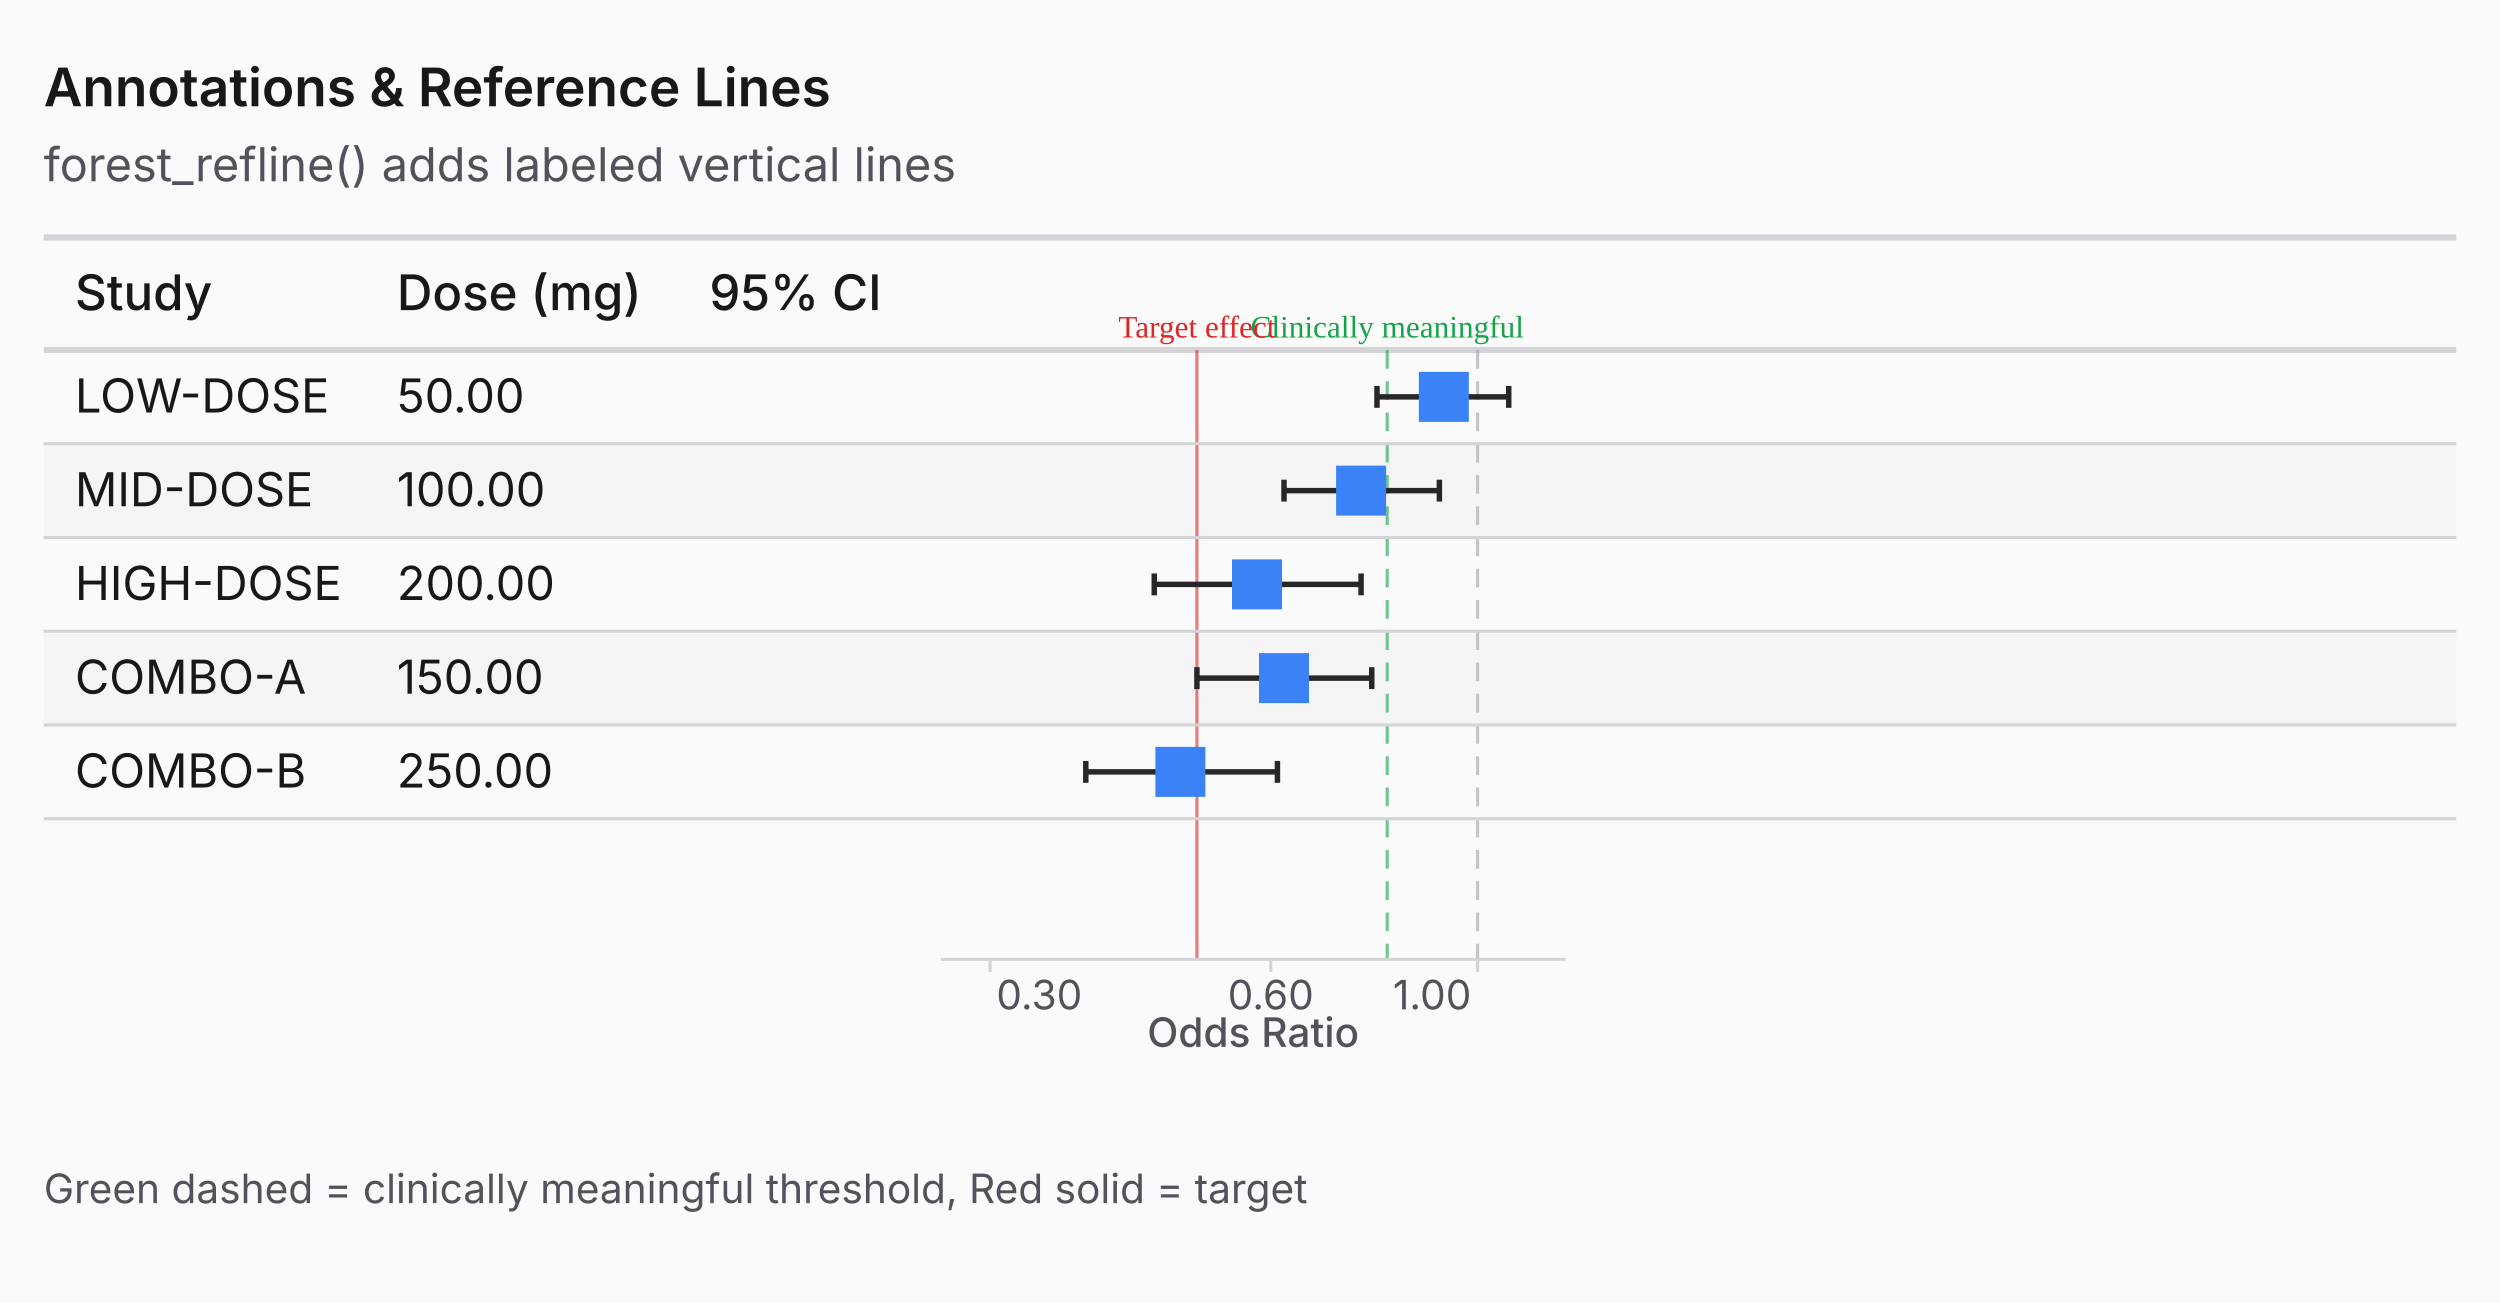
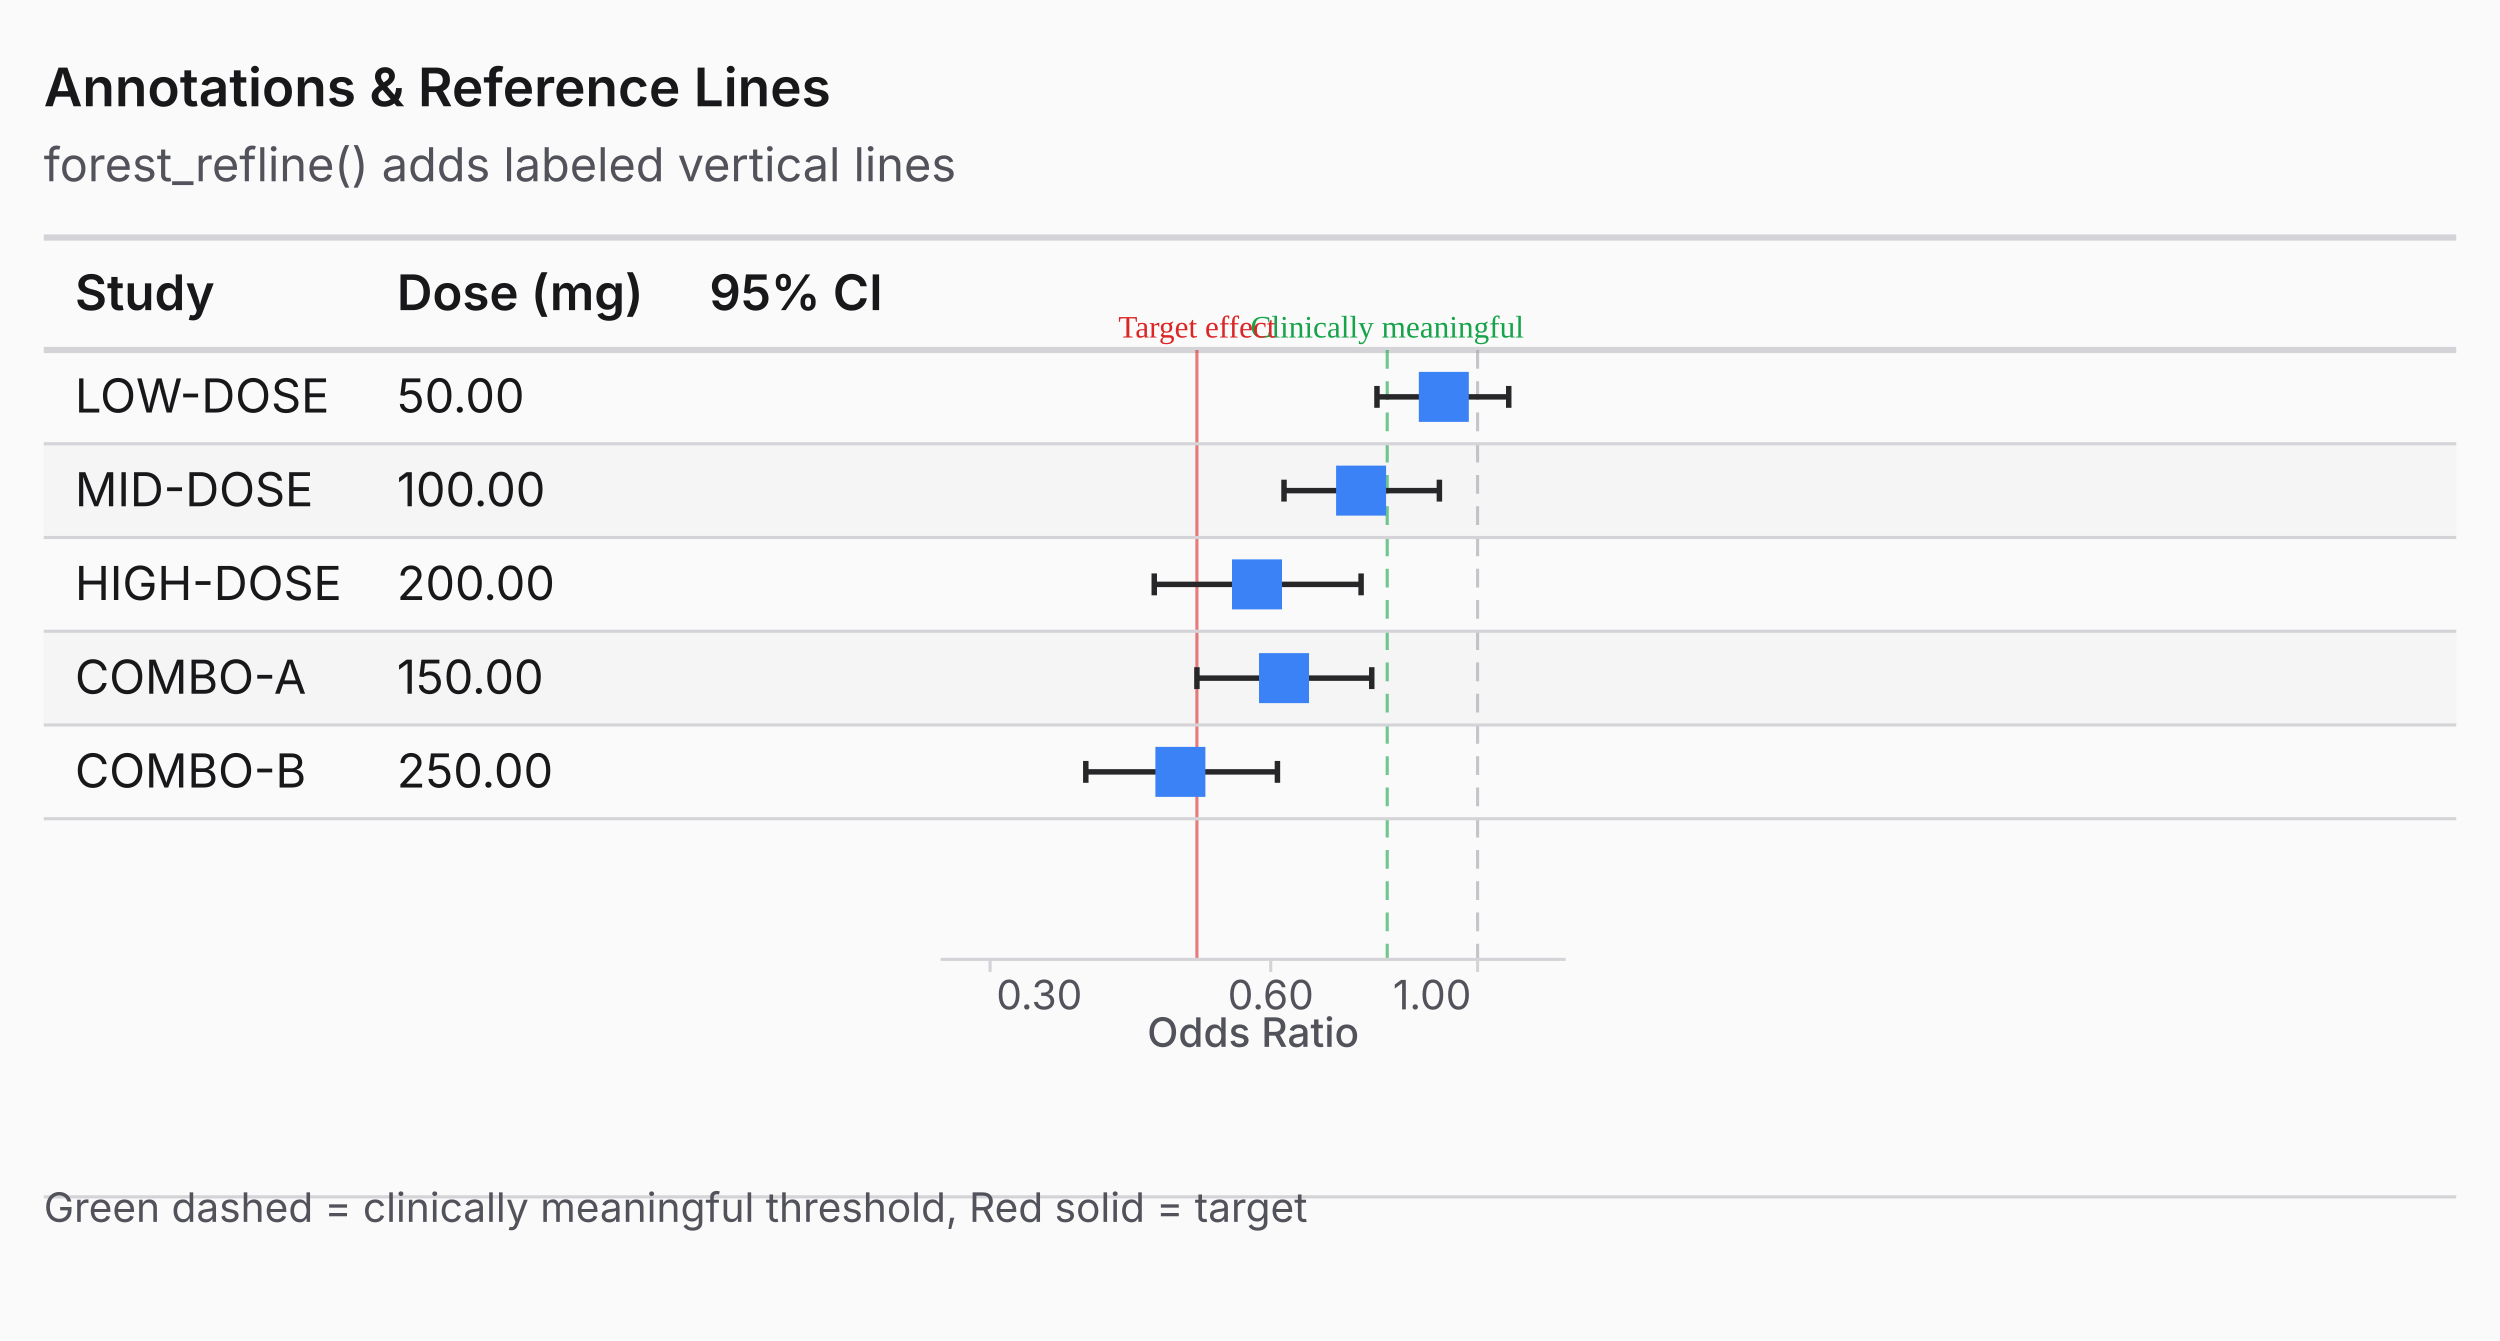
- <svg xmlns="http://www.w3.org/2000/svg" width="800" height="417" viewBox="0 0 800 417">
+ <svg xmlns="http://www.w3.org/2000/svg" width="800" height="429" viewBox="0 0 800 429">
  <rect width="100%" height="100%" fill="#fafafa" />
  <text x="14" y="34" font-family="Inter, system-ui, -apple-system, sans-serif" font-size="17px" font-weight="600" fill="#18181b">Annotations &amp; Reference Lines</text>
  <text x="14" y="58" font-family="Inter, system-ui, -apple-system, sans-serif" font-size="15px" fill="#52525b">forest_refline() adds labeled vertical lines</text>
  <line x1="14" x2="786" y1="76" y2="76" stroke="#d4d4d8" stroke-width="2" />
-   <text x="24" y="99.25" font-family="Inter, system-ui, -apple-system, sans-serif" font-size="15.75px" font-weight="500" fill="#18181b">Study</text>
-   <text x="127" y="99.25" font-family="Inter, system-ui, -apple-system, sans-serif" font-size="15.75px" font-weight="500" text-anchor="start" fill="#18181b">Dose (mg)</text>
-   <text x="227" y="99.25" font-family="Inter, system-ui, -apple-system, sans-serif" font-size="15.75px" font-weight="500" text-anchor="start" fill="#18181b">95% CI</text>
-   <text x="311" y="99.25" font-family="Inter, system-ui, -apple-system, sans-serif" font-size="15.75px" font-weight="500" text-anchor="start" fill="#18181b" />
+   <text x="24" y="99.25" font-family="Inter, system-ui, -apple-system, sans-serif" font-size="15.75px" font-weight="600" fill="#18181b">Study</text>
+   <text x="127" y="99.25" font-family="Inter, system-ui, -apple-system, sans-serif" font-size="15.75px" font-weight="600" text-anchor="start" fill="#18181b">Dose (mg)</text>
+   <text x="227" y="99.25" font-family="Inter, system-ui, -apple-system, sans-serif" font-size="15.75px" font-weight="600" text-anchor="start" fill="#18181b">95% CI</text>
+   <text x="311" y="99.25" font-family="Inter, system-ui, -apple-system, sans-serif" font-size="15.75px" font-weight="600" text-anchor="start" fill="#18181b" />
  <line x1="14" x2="786" y1="112" y2="112" stroke="#d4d4d8" stroke-width="2" />
  <rect x="14" y="142" width="772" height="30" fill="#f5f5f5" />
  <rect x="14" y="202" width="772" height="30" fill="#f5f5f5" />
  <line x1="472.825" x2="472.825" y1="112" y2="307" stroke="#a1a1aa" stroke-width="1" stroke-opacity="0.6" stroke-dasharray="6,4" />
  <line x1="443.912" x2="443.912" y1="112" y2="307" stroke="#16a34a" stroke-width="1" stroke-opacity="0.6" stroke-dasharray="6,4" />
  <text x="443.912" y="108" text-anchor="middle" font-size="10px" fill="#16a34a">Clinically meaningful</text>
  <line x1="383.014" x2="383.014" y1="112" y2="307" stroke="#dc2626" stroke-width="1" stroke-opacity="0.6" stroke-dasharray="none" />
  <text x="383.014" y="108" text-anchor="middle" font-size="10px" fill="#dc2626">Target effect</text>
  <g class="interval effect-0">
    <line x1="440.632" x2="482.796" y1="127" y2="127" stroke="#27272a" stroke-width="1.75" />
    <line x1="440.632" x2="440.632" y1="123.5" y2="130.5" stroke="#27272a" stroke-width="1.75" />
    <line x1="482.796" x2="482.796" y1="123.5" y2="130.5" stroke="#27272a" stroke-width="1.75" />
    <rect x="454.021" y="119" width="16" height="16" fill="#3b82f6" />
  </g>
  <g class="interval effect-0">
    <line x1="410.886" x2="460.605" y1="157" y2="157" stroke="#27272a" stroke-width="1.75" />
    <line x1="410.886" x2="410.886" y1="153.5" y2="160.5" stroke="#27272a" stroke-width="1.75" />
    <line x1="460.605" x2="460.605" y1="153.5" y2="160.5" stroke="#27272a" stroke-width="1.75" />
    <rect x="427.55" y="149" width="16" height="16" fill="#3b82f6" />
  </g>
  <g class="interval effect-0">
    <line x1="369.362" x2="435.55" y1="187" y2="187" stroke="#27272a" stroke-width="1.75" />
    <line x1="369.362" x2="369.362" y1="183.5" y2="190.5" stroke="#27272a" stroke-width="1.75" />
    <line x1="435.55" x2="435.55" y1="183.5" y2="190.5" stroke="#27272a" stroke-width="1.75" />
    <rect x="394.244" y="179" width="16" height="16" fill="#3b82f6" />
  </g>
  <g class="interval effect-0">
    <line x1="383.014" x2="438.96" y1="217" y2="217" stroke="#27272a" stroke-width="1.75" />
    <line x1="383.014" x2="383.014" y1="213.5" y2="220.5" stroke="#27272a" stroke-width="1.75" />
    <line x1="438.96" x2="438.96" y1="213.5" y2="220.5" stroke="#27272a" stroke-width="1.75" />
    <rect x="402.886" y="209" width="16" height="16" fill="#3b82f6" />
  </g>
  <g class="interval effect-0">
    <line x1="347.455" x2="408.779" y1="247" y2="247" stroke="#27272a" stroke-width="1.75" />
    <line x1="347.455" x2="347.455" y1="243.5" y2="250.5" stroke="#27272a" stroke-width="1.75" />
    <line x1="408.779" x2="408.779" y1="243.5" y2="250.5" stroke="#27272a" stroke-width="1.75" />
    <rect x="369.724" y="239" width="16" height="16" fill="#3b82f6" />
  </g>
  <g transform="translate(0, 307)">
    <line x1="301" x2="501" y1="0" y2="0" stroke="#d4d4d8" stroke-width="1" />
    <line x1="316.826" x2="316.826" y1="0" y2="4" stroke="#d4d4d8" stroke-width="1" />
    <text x="318.826" y="16" text-anchor="start" font-family="Inter, system-ui, -apple-system, sans-serif" font-size="13px" fill="#52525b">0.30</text>
    <line x1="406.637" x2="406.637" y1="0" y2="4" stroke="#d4d4d8" stroke-width="1" />
    <text x="406.637" y="16" text-anchor="middle" font-family="Inter, system-ui, -apple-system, sans-serif" font-size="13px" fill="#52525b">0.60</text>
    <line x1="472.825" x2="472.825" y1="0" y2="4" stroke="#d4d4d8" stroke-width="1" />
    <text x="470.825" y="16" text-anchor="end" font-family="Inter, system-ui, -apple-system, sans-serif" font-size="13px" fill="#52525b">1.00</text>
    <text x="401" y="28" text-anchor="middle" font-family="Inter, system-ui, -apple-system, sans-serif" font-size="13px" font-weight="500" fill="#52525b">Odds Ratio</text>
  </g>
  <text x="24" y="132" font-family="Inter, system-ui, -apple-system, sans-serif" font-size="15px" font-weight="400" font-style="normal" fill="#18181b">LOW-DOSE</text>
  <text x="127" y="132" font-family="Inter, system-ui, -apple-system, sans-serif" font-size="15px" font-weight="400" font-style="normal" text-anchor="start" fill="#18181b">50.00</text>
  <text x="227" y="132" font-family="Inter, system-ui, -apple-system, sans-serif" font-size="15px" font-weight="400" font-style="normal" text-anchor="start" fill="#18181b" />
  <line x1="14" x2="786" y1="142" y2="142" stroke="#d4d4d8" stroke-width="1" />
  <text x="24" y="162" font-family="Inter, system-ui, -apple-system, sans-serif" font-size="15px" font-weight="400" font-style="normal" fill="#18181b">MID-DOSE</text>
  <text x="127" y="162" font-family="Inter, system-ui, -apple-system, sans-serif" font-size="15px" font-weight="400" font-style="normal" text-anchor="start" fill="#18181b">100.00</text>
  <text x="227" y="162" font-family="Inter, system-ui, -apple-system, sans-serif" font-size="15px" font-weight="400" font-style="normal" text-anchor="start" fill="#18181b" />
  <line x1="14" x2="786" y1="172" y2="172" stroke="#d4d4d8" stroke-width="1" />
  <text x="24" y="192" font-family="Inter, system-ui, -apple-system, sans-serif" font-size="15px" font-weight="400" font-style="normal" fill="#18181b">HIGH-DOSE</text>
  <text x="127" y="192" font-family="Inter, system-ui, -apple-system, sans-serif" font-size="15px" font-weight="400" font-style="normal" text-anchor="start" fill="#18181b">200.00</text>
  <text x="227" y="192" font-family="Inter, system-ui, -apple-system, sans-serif" font-size="15px" font-weight="400" font-style="normal" text-anchor="start" fill="#18181b" />
  <line x1="14" x2="786" y1="202" y2="202" stroke="#d4d4d8" stroke-width="1" />
  <text x="24" y="222" font-family="Inter, system-ui, -apple-system, sans-serif" font-size="15px" font-weight="400" font-style="normal" fill="#18181b">COMBO-A</text>
  <text x="127" y="222" font-family="Inter, system-ui, -apple-system, sans-serif" font-size="15px" font-weight="400" font-style="normal" text-anchor="start" fill="#18181b">150.00</text>
  <text x="227" y="222" font-family="Inter, system-ui, -apple-system, sans-serif" font-size="15px" font-weight="400" font-style="normal" text-anchor="start" fill="#18181b" />
  <line x1="14" x2="786" y1="232" y2="232" stroke="#d4d4d8" stroke-width="1" />
  <text x="24" y="252" font-family="Inter, system-ui, -apple-system, sans-serif" font-size="15px" font-weight="400" font-style="normal" fill="#18181b">COMBO-B</text>
  <text x="127" y="252" font-family="Inter, system-ui, -apple-system, sans-serif" font-size="15px" font-weight="400" font-style="normal" text-anchor="start" fill="#18181b">250.00</text>
  <text x="227" y="252" font-family="Inter, system-ui, -apple-system, sans-serif" font-size="15px" font-weight="400" font-style="normal" text-anchor="start" fill="#18181b" />
  <line x1="14" x2="786" y1="262" y2="262" stroke="#d4d4d8" stroke-width="1" />
-   <text x="14" y="385" font-family="Inter, system-ui, -apple-system, sans-serif" font-size="13px" fill="#52525b">Green dashed = clinically meaningful threshold, Red solid = target</text>
+   <line x1="14" x2="786" y1="383" y2="383" stroke="#d4d4d8" stroke-width="1" />
+   <text x="14" y="391" font-family="Inter, system-ui, -apple-system, sans-serif" font-size="13px" fill="#52525b">Green dashed = clinically meaningful threshold, Red solid = target</text>
</svg>
